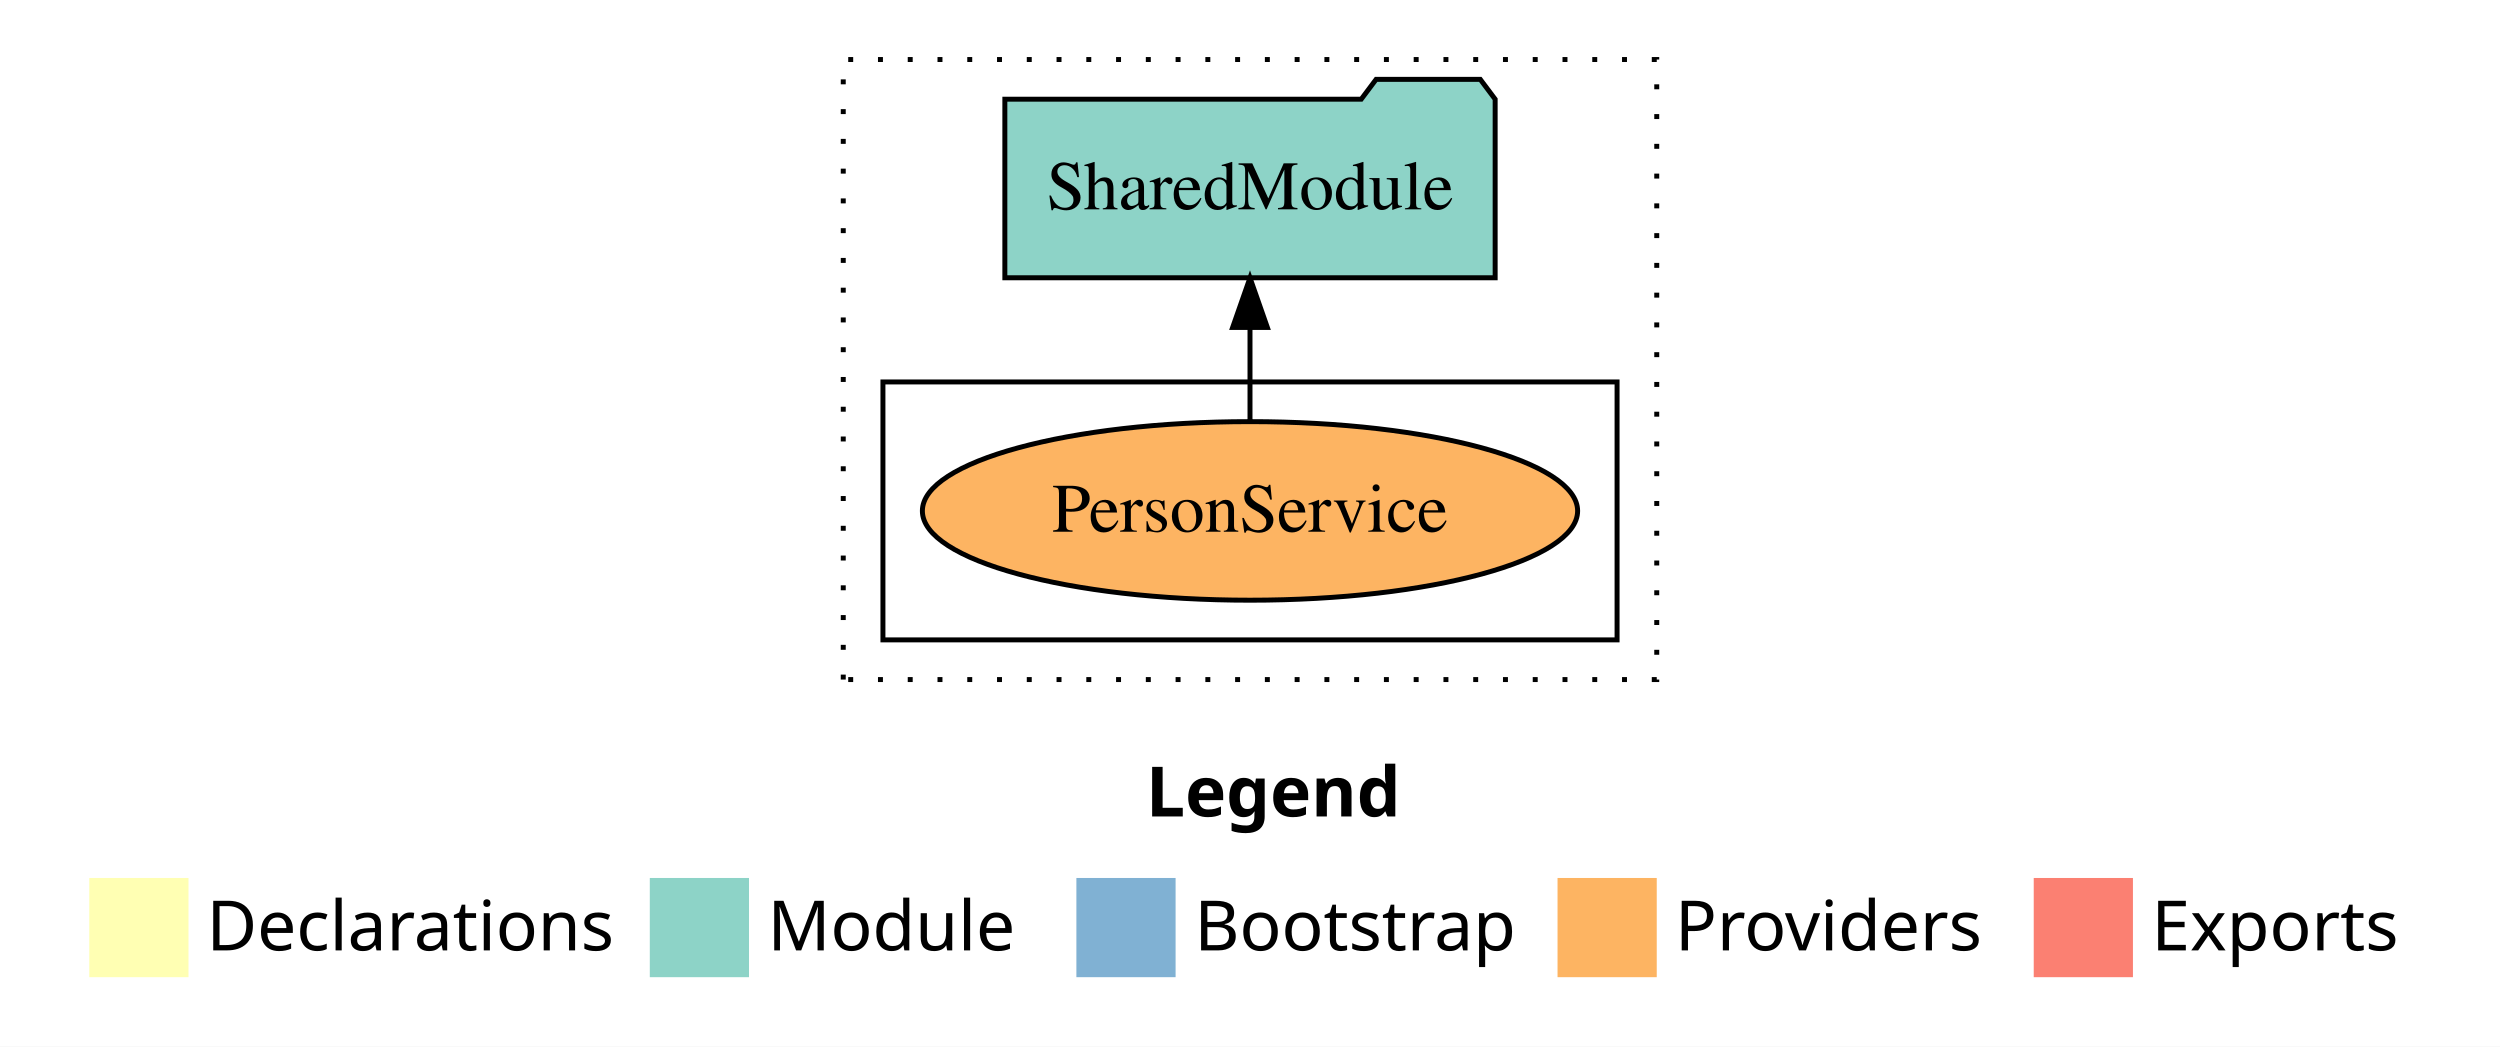
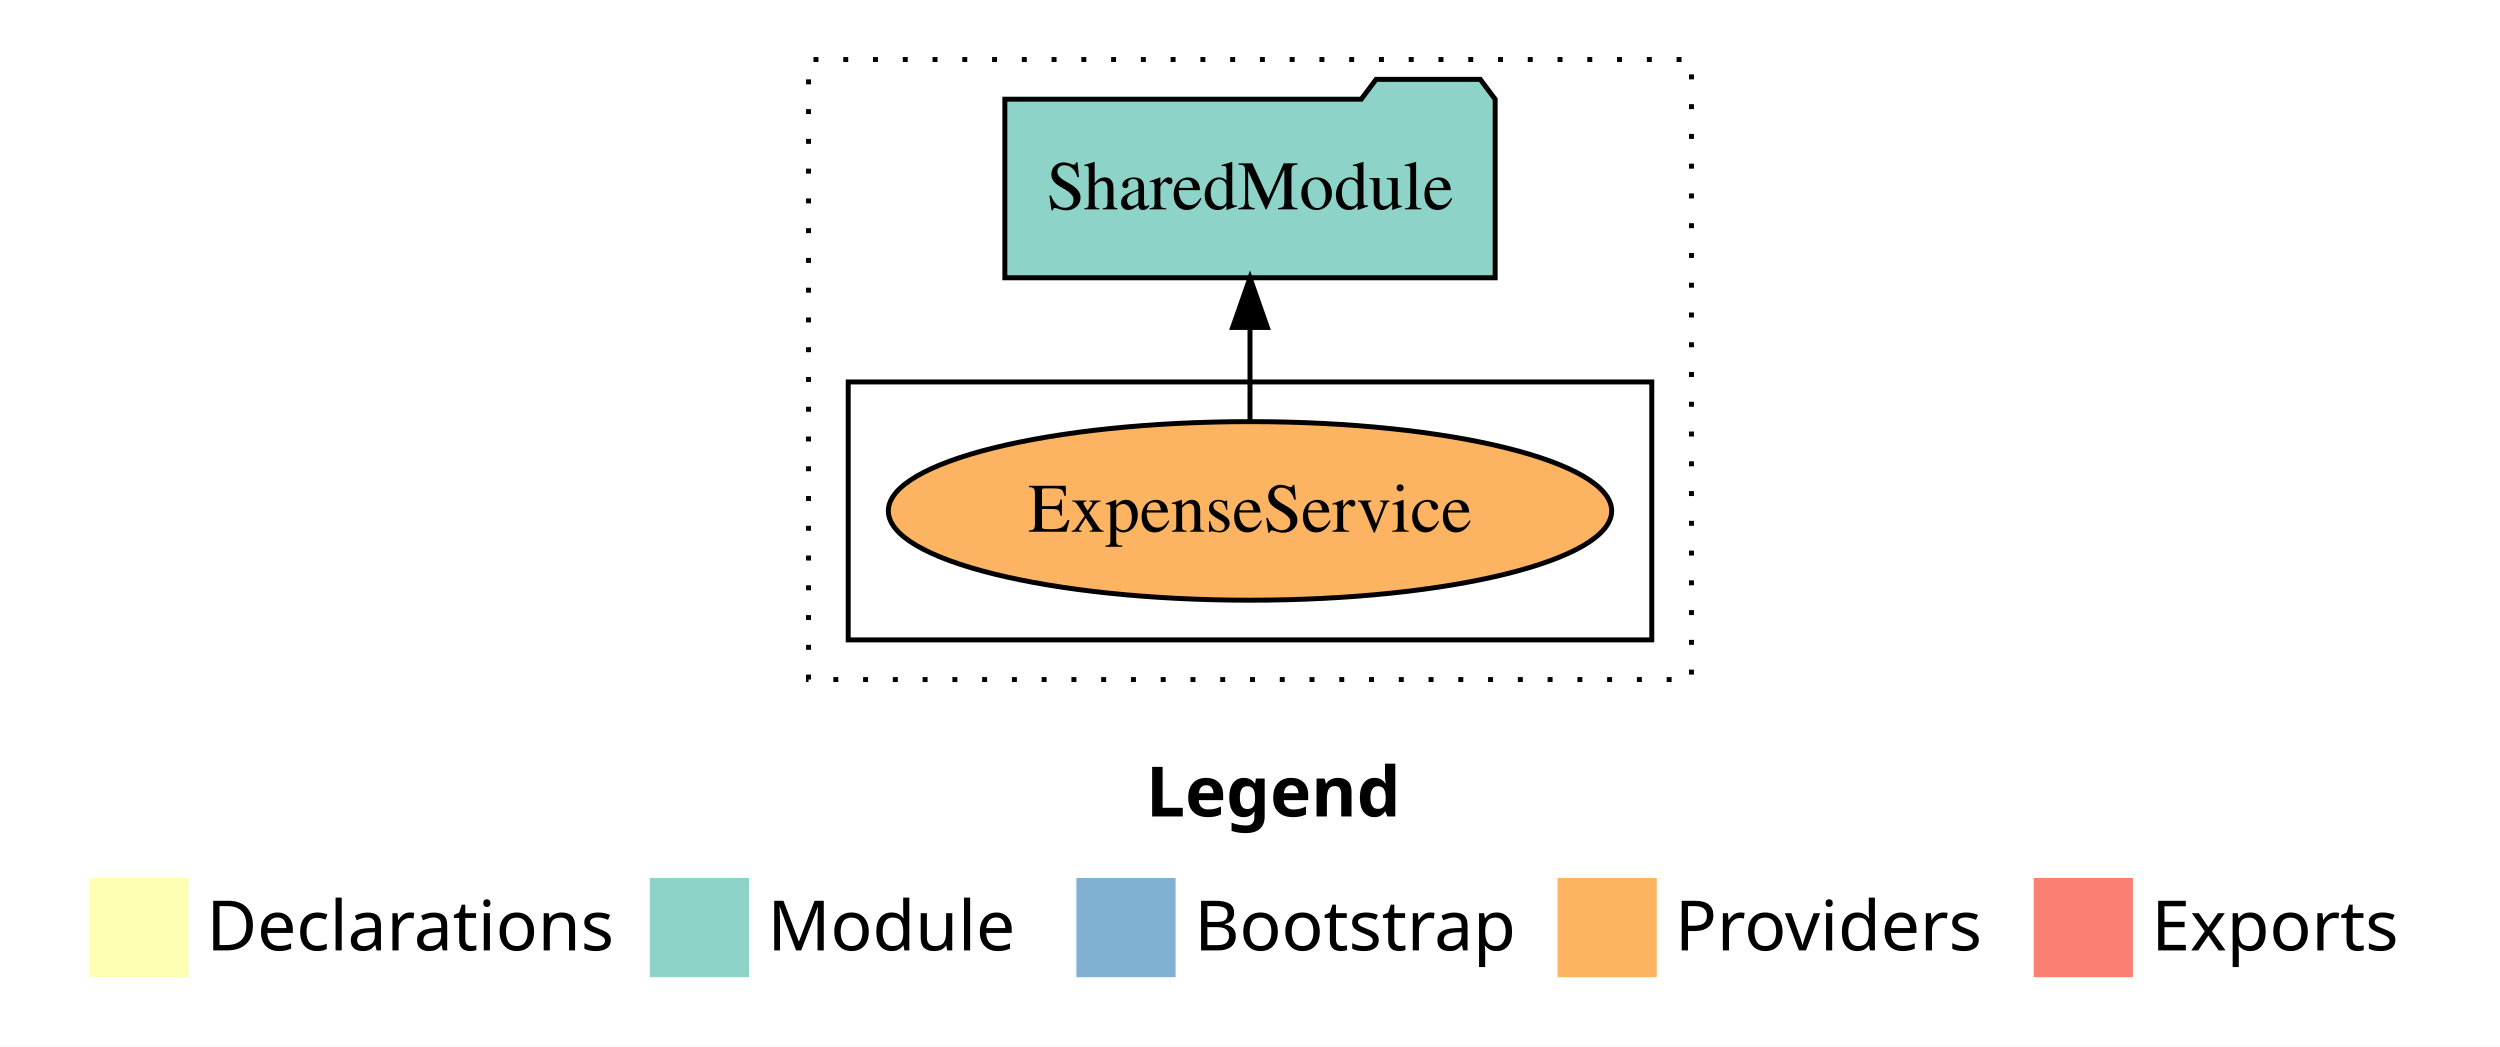
<svg xmlns="http://www.w3.org/2000/svg" width="504pt" height="211pt" viewBox="0.00 0.00 504.00 211.00">
  <g id="graph0" class="graph" transform="scale(1 1) rotate(0) translate(4 207)">
    <polygon fill="#ffffff" stroke="transparent" points="-4,4 -4,-207 500,-207 500,4 -4,4" />
    <text text-anchor="start" x="227.009" y="-42.4" font-family="sans-serif" font-weight="bold" font-size="14.00" fill="#000000">Legend</text>
    <polygon fill="#ffffb3" stroke="transparent" points="14,-10 14,-30 34,-30 34,-10 14,-10" />
    <text text-anchor="start" x="37.629" y="-15.4" font-family="sans-serif" font-size="14.00" fill="#000000">  Declarations</text>
    <polygon fill="#8dd3c7" stroke="transparent" points="127,-10 127,-30 147,-30 147,-10 127,-10" />
    <text text-anchor="start" x="150.725" y="-15.4" font-family="sans-serif" font-size="14.00" fill="#000000">  Module</text>
    <polygon fill="#80b1d3" stroke="transparent" points="213,-10 213,-30 233,-30 233,-10 213,-10" />
    <text text-anchor="start" x="236.781" y="-15.4" font-family="sans-serif" font-size="14.00" fill="#000000">  Bootstrap</text>
    <polygon fill="#fdb462" stroke="transparent" points="310,-10 310,-30 330,-30 330,-10 310,-10" />
    <text text-anchor="start" x="333.673" y="-15.4" font-family="sans-serif" font-size="14.00" fill="#000000">  Providers</text>
    <polygon fill="#fb8072" stroke="transparent" points="406,-10 406,-30 426,-30 426,-10 406,-10" />
    <text text-anchor="start" x="429.726" y="-15.4" font-family="sans-serif" font-size="14.00" fill="#000000">  Exports</text>
    <g id="clust1" class="cluster">
-       <polygon fill="none" stroke="#000000" stroke-dasharray="1,5" points="166,-70 166,-195 330,-195 330,-70 166,-70" />
+       <polygon fill="none" stroke="#000000" stroke-dasharray="1,5" points="159,-70 159,-195 337,-195 337,-70 159,-70" />
    </g>
    <g id="clust6" class="cluster">
-       <polygon fill="none" stroke="#000000" points="174,-78 174,-130 322,-130 322,-78 174,-78" />
+       <polygon fill="none" stroke="#000000" points="167,-78 167,-130 329,-130 329,-78 167,-78" />
    </g>
    <g id="node1" class="node">
-       <ellipse fill="#fdb462" stroke="#000000" cx="248" cy="-104" rx="66.049" ry="18" />
-       <text text-anchor="middle" x="248" y="-99.8" font-family="Times,serif" font-size="14.00" fill="#000000">PersonService</text>
+       <ellipse fill="#fdb462" stroke="#000000" cx="248" cy="-104" rx="72.912" ry="18" />
+       <text text-anchor="middle" x="248" y="-99.8" font-family="Times,serif" font-size="14.00" fill="#000000">ExpenseService</text>
    </g>
    <g id="node2" class="node">
      <polygon fill="#8dd3c7" stroke="#000000" points="297.423,-187 294.423,-191 273.423,-191 270.423,-187 198.577,-187 198.577,-151 297.423,-151 297.423,-187" />
      <text text-anchor="middle" x="248" y="-164.8" font-family="Times,serif" font-size="14.00" fill="#000000">SharedModule</text>
    </g>
    <g id="edge1" class="edge">
      <path fill="none" stroke="#000000" d="M248,-122.106C248,-122.106 248,-140.991 248,-140.991" />
      <polygon fill="#000000" stroke="#000000" points="244.5,-140.991 248,-150.991 251.5,-140.991 244.5,-140.991" />
    </g>
  </g>
</svg>
